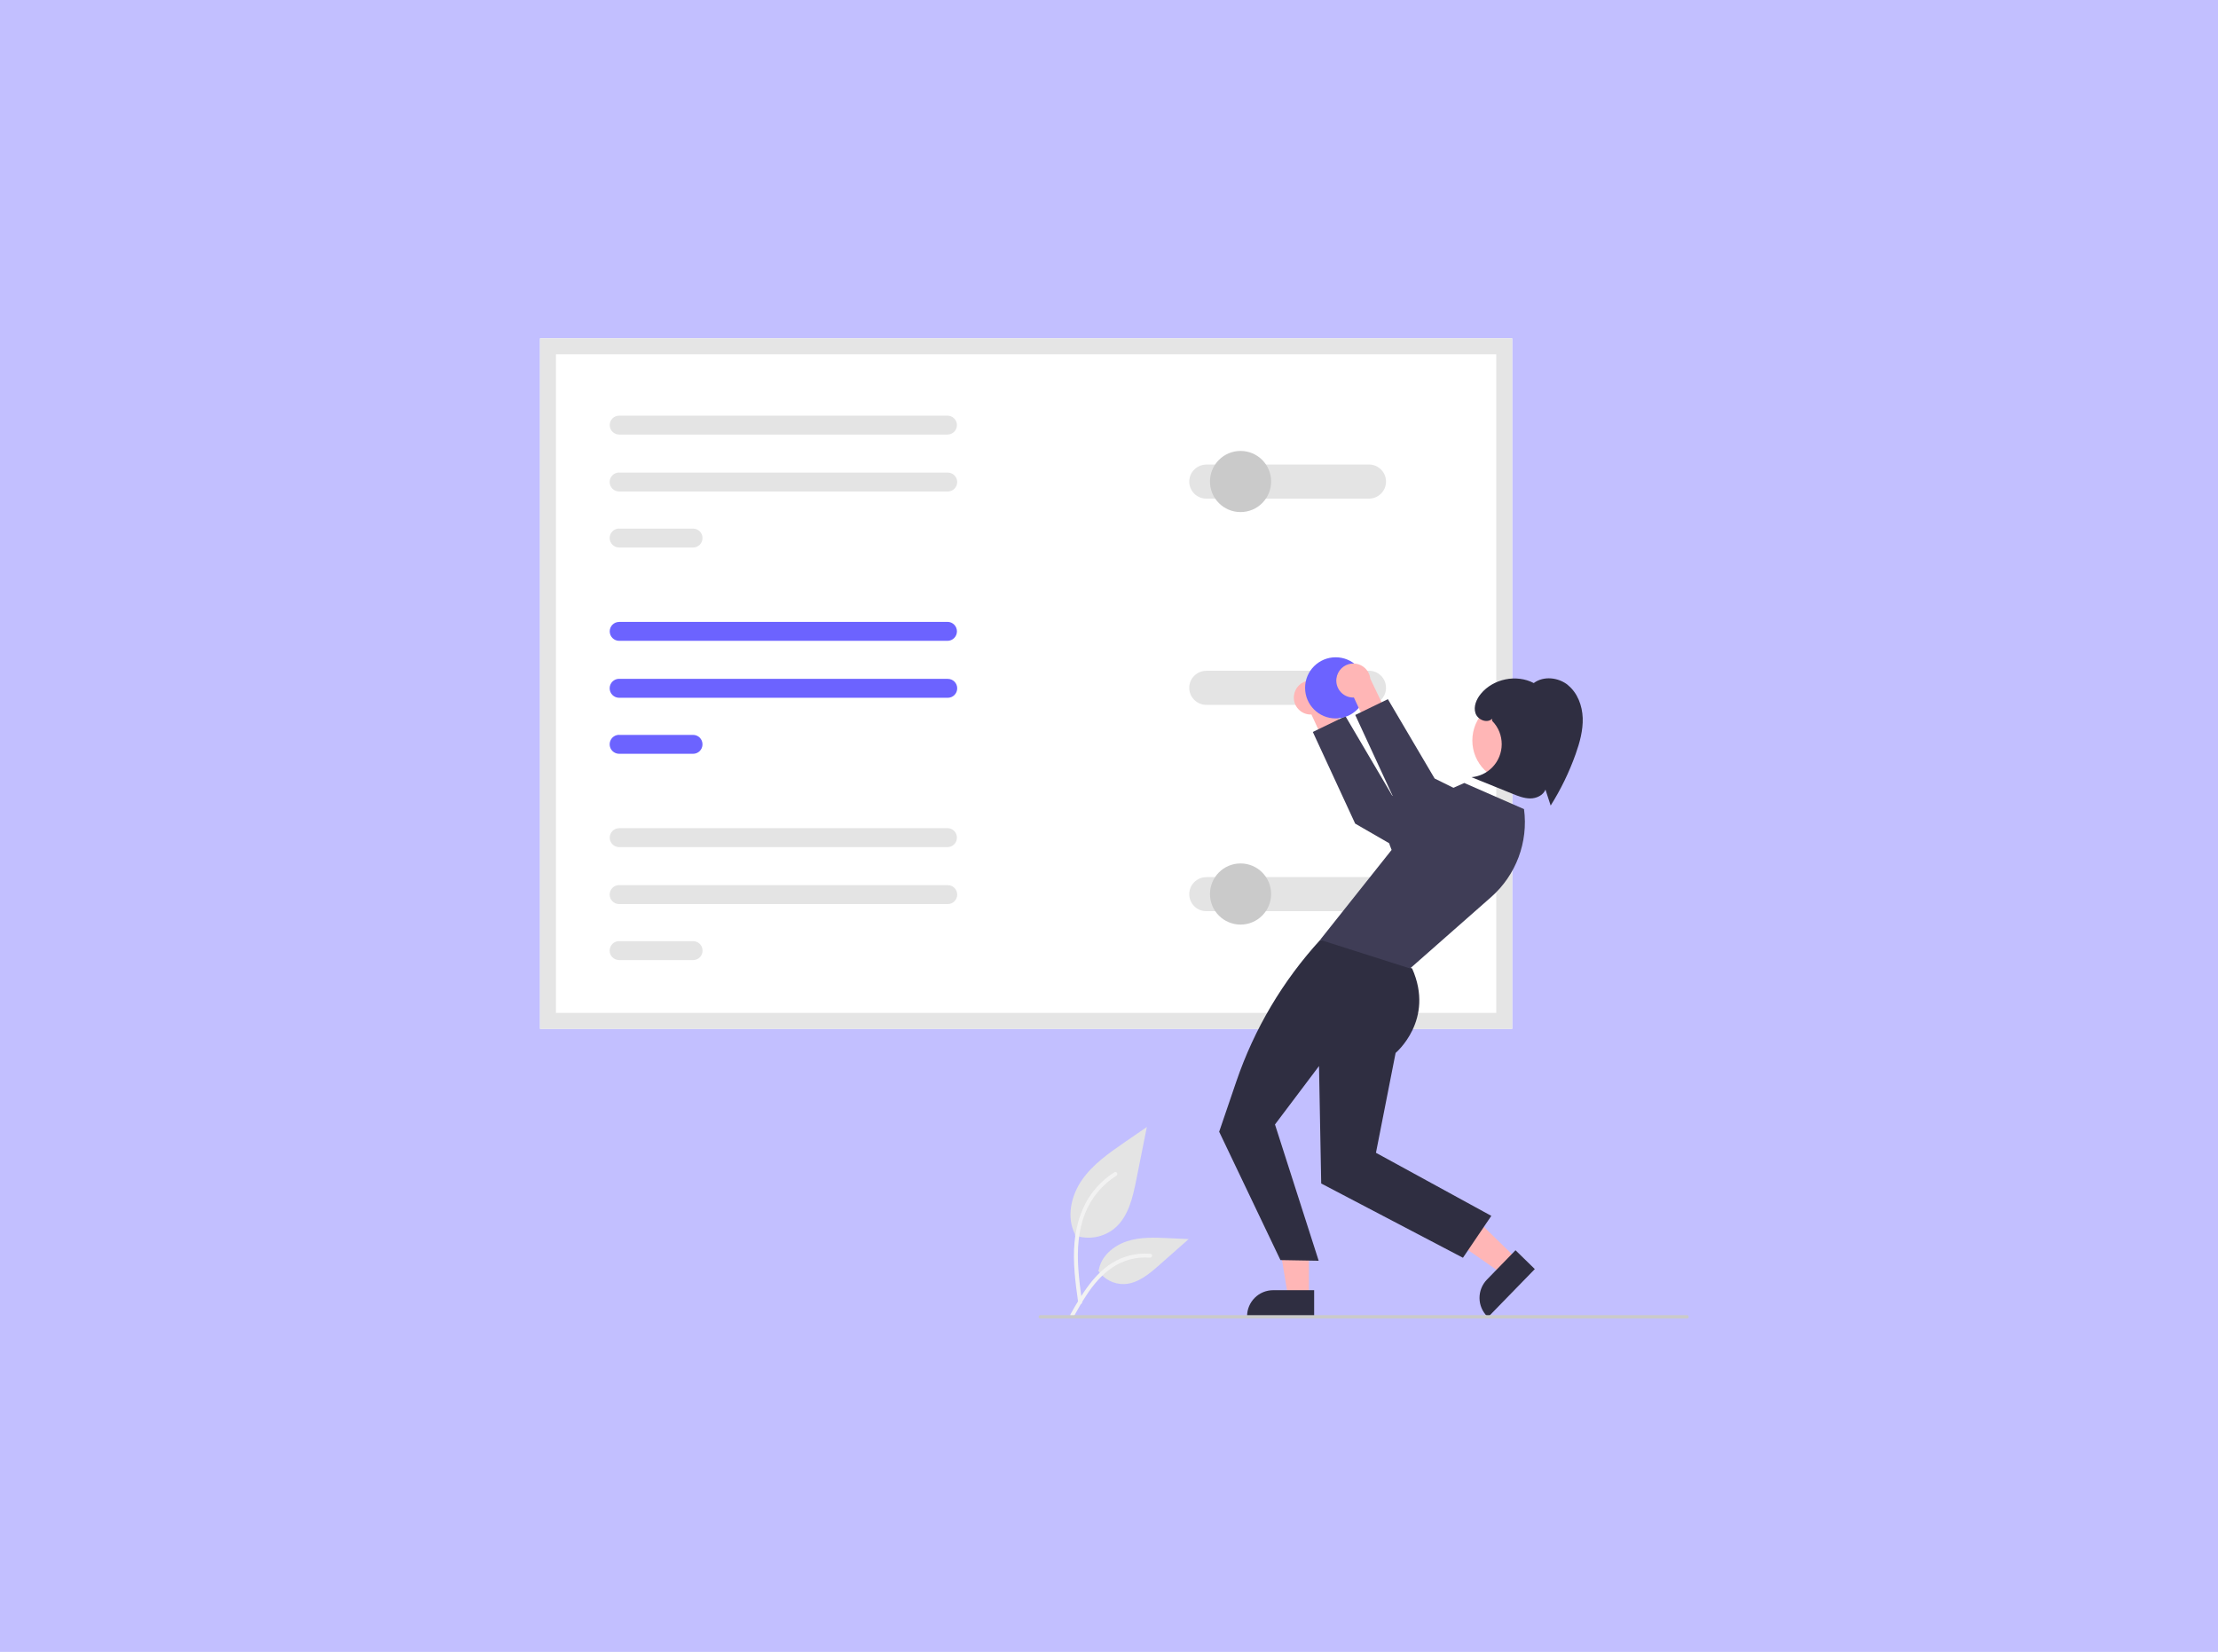
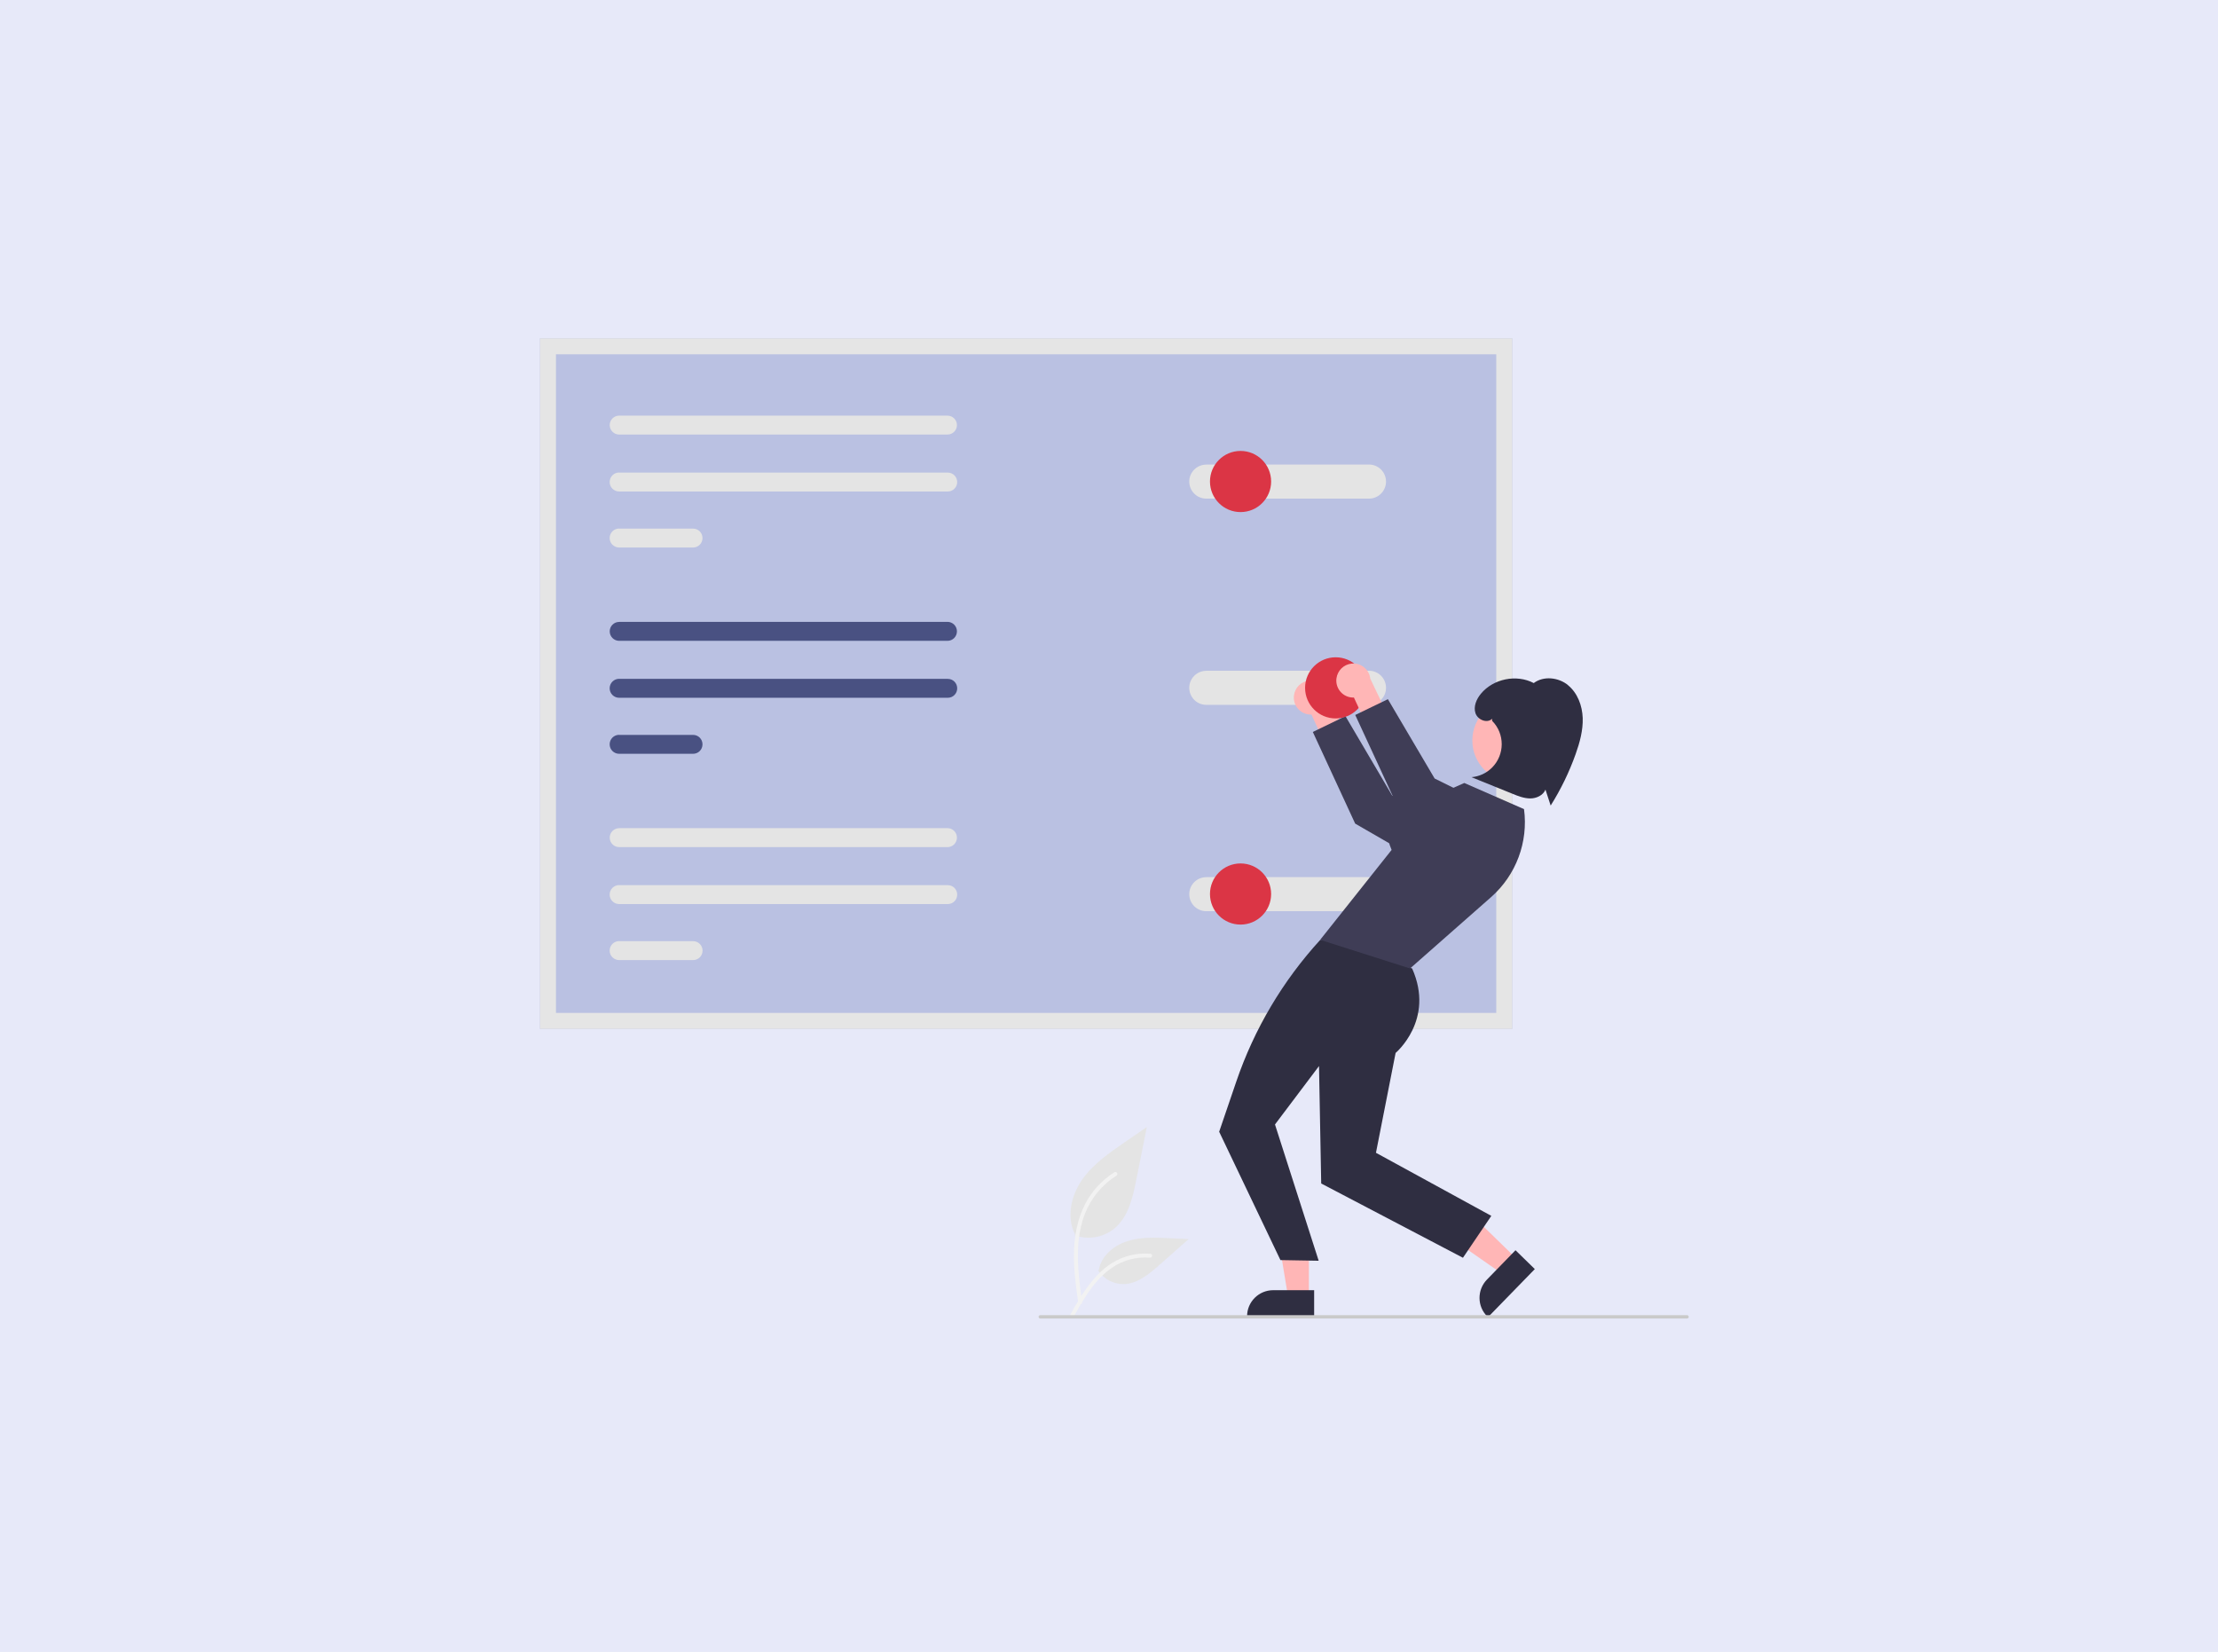
- <svg xmlns="http://www.w3.org/2000/svg" id="Layer_1" viewBox="0 0 333 248">
+ <svg xmlns="http://www.w3.org/2000/svg" id="Layer_1" data-name="Layer 1" viewBox="0 0 333 248">
  <defs>
-     <style>.cls-1{fill:#e4e4e4;}.cls-1,.cls-2,.cls-3,.cls-4,.cls-5,.cls-6,.cls-7,.cls-8,.cls-9,.cls-10{stroke-width:0px;}.cls-2{fill:#c2bfff;}.cls-3{fill:#e5e5e5;}.cls-4{fill:#6c63ff;}.cls-5{fill:#fff;}.cls-6{fill:#3f3d56;}.cls-7{fill:#ffb6b6;}.cls-8{fill:#cacaca;}.cls-9{fill:#f2f2f2;}.cls-10{fill:#2f2e41;}</style>
+     <style>
+       .cls-1 {
+         fill: #f2f2f2;
+       }
+ 
+       .cls-1, .cls-2, .cls-3, .cls-4, .cls-5, .cls-6, .cls-7, .cls-8, .cls-9, .cls-10, .cls-11 {
+         stroke-width: 0px;
+       }
+ 
+       .cls-2 {
+         fill: #495182;
+       }
+ 
+       .cls-3 {
+         fill: #2f2e41;
+       }
+ 
+       .cls-4 {
+         fill: #3f3d56;
+       }
+ 
+       .cls-5 {
+         fill: #cacaca;
+       }
+ 
+       .cls-6 {
+         fill: #db3545;
+       }
+ 
+       .cls-7 {
+         fill: #bac1e2;
+       }
+ 
+       .cls-8 {
+         fill: #e4e4e4;
+       }
+ 
+       .cls-9 {
+         fill: #ffb6b6;
+       }
+ 
+       .cls-10 {
+         fill: #e5e5e5;
+       }
+ 
+       .cls-11 {
+         fill: #e7e9f9;
+       }
+     </style>
  </defs>
-   <rect class="cls-2" width="333" height="248" />
-   <path id="a24dc8e0-63f3-4c57-9da7-8d00cfa1aebe-2172" class="cls-1" d="m161.37,185.47c2.03.71,4.29.32,5.96-1.05,2.09-1.75,2.74-4.64,3.27-7.31l1.58-7.91-3.3,2.27c-2.37,1.63-4.8,3.32-6.44,5.68-1.64,2.37-2.36,5.59-1.04,8.15" />
-   <path id="bc8b2ee0-9ec2-4139-a7e3-e0b1b1382397-2173" class="cls-9" d="m161.88,195.59c-.42-3.02-.84-6.09-.55-9.14.26-2.71,1.09-5.37,2.77-7.54.89-1.15,1.98-2.14,3.22-2.92.32-.2.62.31.3.51-2.14,1.35-3.79,3.34-4.72,5.69-1.03,2.61-1.19,5.46-1.01,8.23.11,1.68.33,3.34.56,5.01.04.16-.05.31-.21.36-.16.04-.32-.05-.36-.21h0Z" />
-   <path id="a6bcb68f-fec1-4497-88cc-56de52c10faf-2174" class="cls-1" d="m164.87,190.74c.87,1.33,2.37,2.1,3.96,2.04,2-.1,3.67-1.49,5.18-2.82l4.45-3.93-2.94-.14c-2.12-.1-4.29-.2-6.31.46s-3.88,2.22-4.24,4.31" />
-   <path id="a1650e23-bf32-4c95-848c-aacb59e17a01-2175" class="cls-9" d="m160.71,197.33c2-3.54,4.32-7.47,8.46-8.72,1.15-.35,2.36-.47,3.56-.37.38.03.28.61-.09.58-2.01-.17-4.01.36-5.68,1.5-1.6,1.09-2.85,2.6-3.9,4.21-.65.98-1.22,2.01-1.8,3.03-.18.33-.73.09-.54-.24Z" />
-   <path class="cls-5" d="m227.04,154.47H81.07V50.79h145.97v103.69Z" />
-   <path class="cls-4" d="m92.96,93.37c-.79,0-1.42.64-1.42,1.42,0,.78.64,1.42,1.42,1.42h49.29c.79,0,1.42-.64,1.42-1.43,0-.78-.64-1.42-1.42-1.42h-49.29Z" />
-   <path class="cls-4" d="m92.96,101.91c-.79,0-1.42.63-1.43,1.42,0,.79.63,1.42,1.42,1.43,0,0,0,0,0,0h49.34c.79,0,1.42-.63,1.42-1.42,0-.79-.63-1.42-1.42-1.42h-49.33Z" />
-   <path class="cls-4" d="m92.96,110.32c-.79,0-1.42.63-1.43,1.42,0,.79.63,1.42,1.42,1.43,0,0,0,0,0,0h11.1c.79,0,1.42-.63,1.42-1.42,0-.79-.63-1.42-1.42-1.42h-11.1Z" />
-   <path class="cls-3" d="m227.04,154.47H81.07V50.79h145.97v103.69Zm-143.57-2.4h141.17V53.19H83.47v98.89Z" />
-   <path class="cls-1" d="m181.11,131.69c-1.41,0-2.56,1.14-2.56,2.55,0,1.41,1.14,2.56,2.55,2.56h24.43c1.41,0,2.56-1.14,2.56-2.56,0-1.41-1.14-2.56-2.56-2.56h-24.42Z" />
-   <path class="cls-1" d="m181.11,100.71c-1.41,0-2.56,1.14-2.56,2.55,0,1.41,1.14,2.56,2.55,2.56h24.43c1.41,0,2.56-1.14,2.56-2.56,0-1.41-1.14-2.56-2.56-2.56h-24.42Z" />
-   <path class="cls-1" d="m92.96,132.88c-.79,0-1.42.63-1.43,1.42,0,.79.63,1.42,1.42,1.43,0,0,0,0,0,0h49.34c.79,0,1.42-.63,1.42-1.42,0-.79-.63-1.42-1.42-1.42h-49.33Z" />
-   <path class="cls-1" d="m92.96,141.29c-.79,0-1.42.63-1.43,1.42s.63,1.42,1.42,1.43h11.11c.79,0,1.42-.63,1.42-1.42s-.63-1.42-1.42-1.42h-11.1Z" />
-   <path class="cls-1" d="m92.96,124.34c-.79,0-1.42.64-1.42,1.42,0,.78.64,1.42,1.42,1.42h49.29c.79,0,1.42-.64,1.42-1.43,0-.78-.64-1.42-1.42-1.42h-49.29Z" />
-   <path class="cls-1" d="m92.96,62.4c-.79,0-1.42.64-1.42,1.42s.64,1.42,1.42,1.42h49.29c.79,0,1.42-.64,1.42-1.42,0-.78-.64-1.42-1.42-1.42h-49.29Z" />
-   <path class="cls-1" d="m92.96,70.94c-.79,0-1.42.63-1.43,1.42,0,.79.63,1.42,1.42,1.43h49.34c.79,0,1.42-.64,1.42-1.42s-.64-1.42-1.42-1.42h-49.33Z" />
-   <path class="cls-1" d="m92.96,79.35c-.79,0-1.42.63-1.43,1.42,0,.79.63,1.42,1.42,1.43,0,0,0,0,0,0h11.1c.79,0,1.42-.63,1.42-1.42,0-.79-.63-1.42-1.42-1.42h-11.1Z" />
-   <path class="cls-1" d="m181.11,69.75c-1.41,0-2.56,1.14-2.56,2.55,0,1.41,1.14,2.56,2.55,2.56h24.43c1.41,0,2.56-1.14,2.56-2.56,0-1.41-1.14-2.56-2.56-2.56h-24.42Z" />
-   <circle class="cls-8" cx="186.25" cy="72.29" r="4.59" />
-   <path class="cls-7" d="m194.27,104.38c-.19,1.39.78,2.68,2.17,2.87.15.02.3.03.45.02l2.44,5.28,3.57-.7-3.55-7.4c-.15-1.4-1.41-2.42-2.81-2.27-1.18.12-2.11,1.04-2.27,2.21h0Z" />
-   <polygon class="cls-6" points="218.95 124.34 209.01 119.43 202 107.52 197.1 109.89 203.46 123.65 219.53 132.93 218.95 124.34" />
-   <polygon class="cls-7" points="196.51 194.72 193.39 194.72 191.9 185.71 196.51 185.71 196.51 194.72" />
-   <path class="cls-10" d="m197.31,197.75h-10.08v-.13c0-2.17,1.76-3.92,3.92-3.92h6.15s0,4.05,0,4.05Z" />
-   <polygon class="cls-7" points="227.7 188.99 225.52 191.23 218.03 186.01 221.25 182.7 227.7 188.99" />
-   <path class="cls-10" d="m230.43,190.53l-7.03,7.22-.09-.09c-1.55-1.51-1.58-3.99-.07-5.55h0s4.29-4.41,4.29-4.41l2.9,2.83Z" />
-   <path class="cls-10" d="m200.38,141.1h-2.16c-5.62,6.14-9.91,13.37-12.6,21.25l-2.58,7.56,9.2,19.27,5.74.1-6.56-20.46,6.61-8.77.33,17.63,21.28,11.15,4.26-6.29-17.32-9.47,2.95-14.99s5.93-4.95,2.48-12.68l-11.64-4.3Z" />
-   <path class="cls-6" d="m228.82,121.48l-8.98-3.93-9.89,4.38s-2.8,1.59-1.02,5.67l-10.73,13.5s.02,0,13.5,4.3l12.16-10.71c3.75-3.3,5.61-8.26,4.95-13.21h0Z" />
-   <circle class="cls-7" cx="227.31" cy="111.17" r="6.26" />
-   <path class="cls-10" d="m235.42,102.86c-1.44-1.17-3.67-1.42-5.15-.31-2.59-1.36-6.08-.65-7.94,1.61-.67.81-1.14,1.91-.81,2.91.33,1,1.75,1.58,2.5.84v.31c1.93,1.94,1.92,5.09-.02,7.03-.83.83-1.92,1.33-3.08,1.43,2.05.83,4.1,1.66,6.15,2.49.86.35,1.75.7,2.68.7s1.92-.46,2.28-1.32c.26.8.52,1.59.78,2.39,1.53-2.43,2.79-5.03,3.75-7.73.62-1.74,1.12-3.57,1.06-5.42-.07-1.85-.77-3.75-2.21-4.92Z" />
-   <circle class="cls-8" cx="186.25" cy="134.22" r="4.59" />
-   <circle class="cls-4" cx="200.53" cy="103.27" r="4.59" />
-   <path class="cls-7" d="m200.65,101.83c-.19,1.39.78,2.68,2.17,2.87.15.02.3.03.45.02l2.44,5.28,3.57-.7-3.55-7.4c-.15-1.4-1.41-2.42-2.81-2.27-1.18.12-2.11,1.04-2.27,2.21h0Z" />
-   <polygon class="cls-6" points="225.33 121.8 215.39 116.88 208.37 104.97 203.47 107.34 209.83 121.1 225.91 130.38 225.33 121.8" />
-   <path class="cls-8" d="m253.29,197.95h-97.11c-.14,0-.25-.11-.25-.25s.11-.25.25-.25h97.11c.14,0,.25.11.25.25s-.11.25-.25.25Z" />
+   <rect class="cls-11" width="333" height="248" />
+   <g>
+     <path id="a24dc8e0-63f3-4c57-9da7-8d00cfa1aebe-2172" class="cls-8" d="M161.37,185.47c2.03.71,4.29.32,5.96-1.05,2.09-1.75,2.74-4.64,3.27-7.31l1.58-7.91-3.3,2.27c-2.37,1.63-4.8,3.32-6.44,5.68-1.64,2.37-2.36,5.59-1.04,8.15" />
+     <path id="bc8b2ee0-9ec2-4139-a7e3-e0b1b1382397-2173" class="cls-1" d="M161.88,195.59c-.42-3.02-.84-6.09-.55-9.14.26-2.71,1.09-5.37,2.77-7.54.89-1.15,1.98-2.14,3.22-2.92.32-.2.62.31.3.51-2.14,1.35-3.79,3.34-4.72,5.69-1.03,2.61-1.19,5.46-1.01,8.23.11,1.68.33,3.34.56,5.01.04.16-.05.31-.21.36-.16.04-.32-.05-.36-.21h0Z" />
+     <path id="a6bcb68f-fec1-4497-88cc-56de52c10faf-2174" class="cls-8" d="M164.87,190.74c.87,1.33,2.37,2.1,3.96,2.04,2-.1,3.67-1.49,5.18-2.82l4.45-3.93-2.94-.14c-2.12-.1-4.29-.2-6.31.46s-3.88,2.22-4.24,4.31" />
+     <path id="a1650e23-bf32-4c95-848c-aacb59e17a01-2175" class="cls-1" d="M160.71,197.33c2-3.54,4.32-7.47,8.46-8.72,1.15-.35,2.36-.47,3.56-.37.38.03.28.61-.09.58-2.01-.17-4.01.36-5.68,1.5-1.6,1.09-2.85,2.6-3.9,4.21-.65.98-1.22,2.01-1.8,3.03-.18.33-.73.09-.54-.24Z" />
+     <path class="cls-7" d="M227.04,154.47H81.07V50.79h145.97v103.69Z" />
+     <path class="cls-2" d="M92.96,93.37c-.79,0-1.42.64-1.42,1.42,0,.78.64,1.42,1.42,1.42h49.29c.79,0,1.42-.64,1.42-1.43,0-.78-.64-1.42-1.42-1.42h-49.29Z" />
+     <path class="cls-2" d="M92.96,101.91c-.79,0-1.42.63-1.43,1.42,0,.79.63,1.42,1.42,1.43,0,0,0,0,0,0h49.34c.79,0,1.42-.63,1.42-1.42,0-.79-.63-1.42-1.42-1.42h-49.33Z" />
+     <path class="cls-2" d="M92.96,110.32c-.79,0-1.42.63-1.43,1.42,0,.79.63,1.42,1.42,1.43,0,0,0,0,0,0h11.1c.79,0,1.42-.63,1.42-1.42,0-.79-.63-1.42-1.42-1.42h-11.1Z" />
+     <path class="cls-10" d="M227.04,154.47H81.07V50.79h145.97v103.69ZM83.47,152.07h141.17V53.19H83.47v98.89Z" />
+     <path class="cls-8" d="M181.11,131.69c-1.41,0-2.56,1.14-2.56,2.55,0,1.41,1.14,2.56,2.55,2.56h24.43c1.41,0,2.56-1.14,2.56-2.56,0-1.41-1.14-2.56-2.56-2.56h-24.42Z" />
+     <path class="cls-8" d="M181.11,100.71c-1.41,0-2.56,1.14-2.56,2.55,0,1.41,1.14,2.56,2.55,2.56h24.43c1.41,0,2.56-1.14,2.56-2.56,0-1.41-1.14-2.56-2.56-2.56h-24.42Z" />
+     <path class="cls-8" d="M92.96,132.88c-.79,0-1.42.63-1.43,1.42,0,.79.63,1.42,1.42,1.43,0,0,0,0,0,0h49.34c.79,0,1.42-.63,1.42-1.42,0-.79-.63-1.42-1.42-1.42h-49.33Z" />
+     <path class="cls-8" d="M92.96,141.29c-.79,0-1.42.63-1.43,1.42s.63,1.42,1.42,1.43h11.11c.79,0,1.42-.63,1.42-1.42s-.63-1.42-1.42-1.42h-11.1Z" />
+     <path class="cls-8" d="M92.96,124.34c-.79,0-1.42.64-1.42,1.42,0,.78.64,1.42,1.42,1.42h49.29c.79,0,1.42-.64,1.42-1.43,0-.78-.64-1.42-1.42-1.42h-49.29Z" />
+     <path class="cls-8" d="M92.96,62.4c-.79,0-1.42.64-1.42,1.42s.64,1.42,1.42,1.42h49.29c.79,0,1.42-.64,1.42-1.42,0-.78-.64-1.42-1.42-1.42h-49.29Z" />
+     <path class="cls-8" d="M92.96,70.94c-.79,0-1.42.63-1.43,1.42,0,.79.63,1.42,1.42,1.43h49.34c.79,0,1.42-.64,1.42-1.42s-.64-1.42-1.42-1.42h-49.33Z" />
+     <path class="cls-8" d="M92.96,79.35c-.79,0-1.42.63-1.43,1.42,0,.79.63,1.42,1.42,1.43,0,0,0,0,0,0h11.1c.79,0,1.42-.63,1.42-1.42,0-.79-.63-1.42-1.42-1.42h-11.1Z" />
+     <path class="cls-8" d="M181.11,69.75c-1.41,0-2.56,1.14-2.56,2.55,0,1.41,1.14,2.56,2.55,2.56h24.43c1.41,0,2.56-1.14,2.56-2.56,0-1.41-1.14-2.56-2.56-2.56h-24.42Z" />
+     <circle class="cls-6" cx="186.25" cy="72.29" r="4.59" />
+     <path class="cls-9" d="M194.27,104.38c-.19,1.39.78,2.68,2.17,2.87.15.02.3.03.45.02l2.44,5.28,3.57-.7-3.55-7.4c-.15-1.4-1.41-2.42-2.81-2.27-1.18.12-2.11,1.04-2.27,2.21h0Z" />
+     <polygon class="cls-4" points="218.95 124.34 209.01 119.43 202 107.52 197.1 109.89 203.46 123.65 219.53 132.93 218.95 124.34" />
+     <polygon class="cls-9" points="196.51 194.72 193.39 194.72 191.9 185.71 196.51 185.71 196.51 194.72" />
+     <path class="cls-3" d="M197.31,197.75h-10.08v-.13c0-2.17,1.76-3.92,3.92-3.92h6.15s0,4.05,0,4.05Z" />
+     <polygon class="cls-9" points="227.7 188.99 225.52 191.23 218.03 186.01 221.25 182.7 227.7 188.99" />
+     <path class="cls-3" d="M230.43,190.53l-7.03,7.22-.09-.09c-1.55-1.51-1.58-3.99-.07-5.55h0s4.29-4.41,4.29-4.41l2.9,2.83Z" />
+     <path class="cls-3" d="M200.38,141.1h-2.16c-5.62,6.14-9.91,13.37-12.6,21.25l-2.58,7.56,9.2,19.27,5.74.1-6.56-20.46,6.61-8.77.33,17.63,21.28,11.15,4.26-6.29-17.32-9.47,2.95-14.99s5.93-4.95,2.48-12.68l-11.64-4.3Z" />
+     <path class="cls-4" d="M228.82,121.48l-8.98-3.93-9.89,4.38s-2.8,1.59-1.02,5.67l-10.73,13.5s.02,0,13.5,4.3l12.16-10.71c3.75-3.3,5.61-8.26,4.95-13.21h0Z" />
+     <circle class="cls-9" cx="227.31" cy="111.17" r="6.26" />
+     <path class="cls-3" d="M235.42,102.86c-1.44-1.17-3.67-1.42-5.15-.31-2.59-1.36-6.08-.65-7.94,1.61-.67.81-1.14,1.91-.81,2.91.33,1,1.75,1.58,2.5.84v.31c1.93,1.94,1.92,5.09-.02,7.03-.83.83-1.92,1.33-3.08,1.43,2.05.83,4.1,1.66,6.15,2.49.86.35,1.75.7,2.68.7s1.92-.46,2.28-1.32c.26.8.52,1.59.78,2.39,1.53-2.43,2.79-5.03,3.75-7.73.62-1.74,1.12-3.57,1.06-5.42-.07-1.85-.77-3.75-2.21-4.92Z" />
+     <circle class="cls-6" cx="186.25" cy="134.22" r="4.59" />
+     <circle class="cls-6" cx="200.53" cy="103.27" r="4.59" />
+     <path class="cls-9" d="M200.65,101.83c-.19,1.39.78,2.68,2.17,2.87.15.02.3.03.45.02l2.44,5.28,3.57-.7-3.55-7.4c-.15-1.4-1.41-2.42-2.81-2.27-1.18.12-2.11,1.04-2.27,2.21h0Z" />
+     <polygon class="cls-4" points="225.33 121.8 215.39 116.88 208.37 104.97 203.47 107.34 209.83 121.1 225.91 130.38 225.33 121.8" />
+     <path class="cls-5" d="M253.29,197.95h-97.11c-.14,0-.25-.11-.25-.25s.11-.25.25-.25h97.11c.14,0,.25.11.25.25s-.11.25-.25.25Z" />
+   </g>
</svg>
